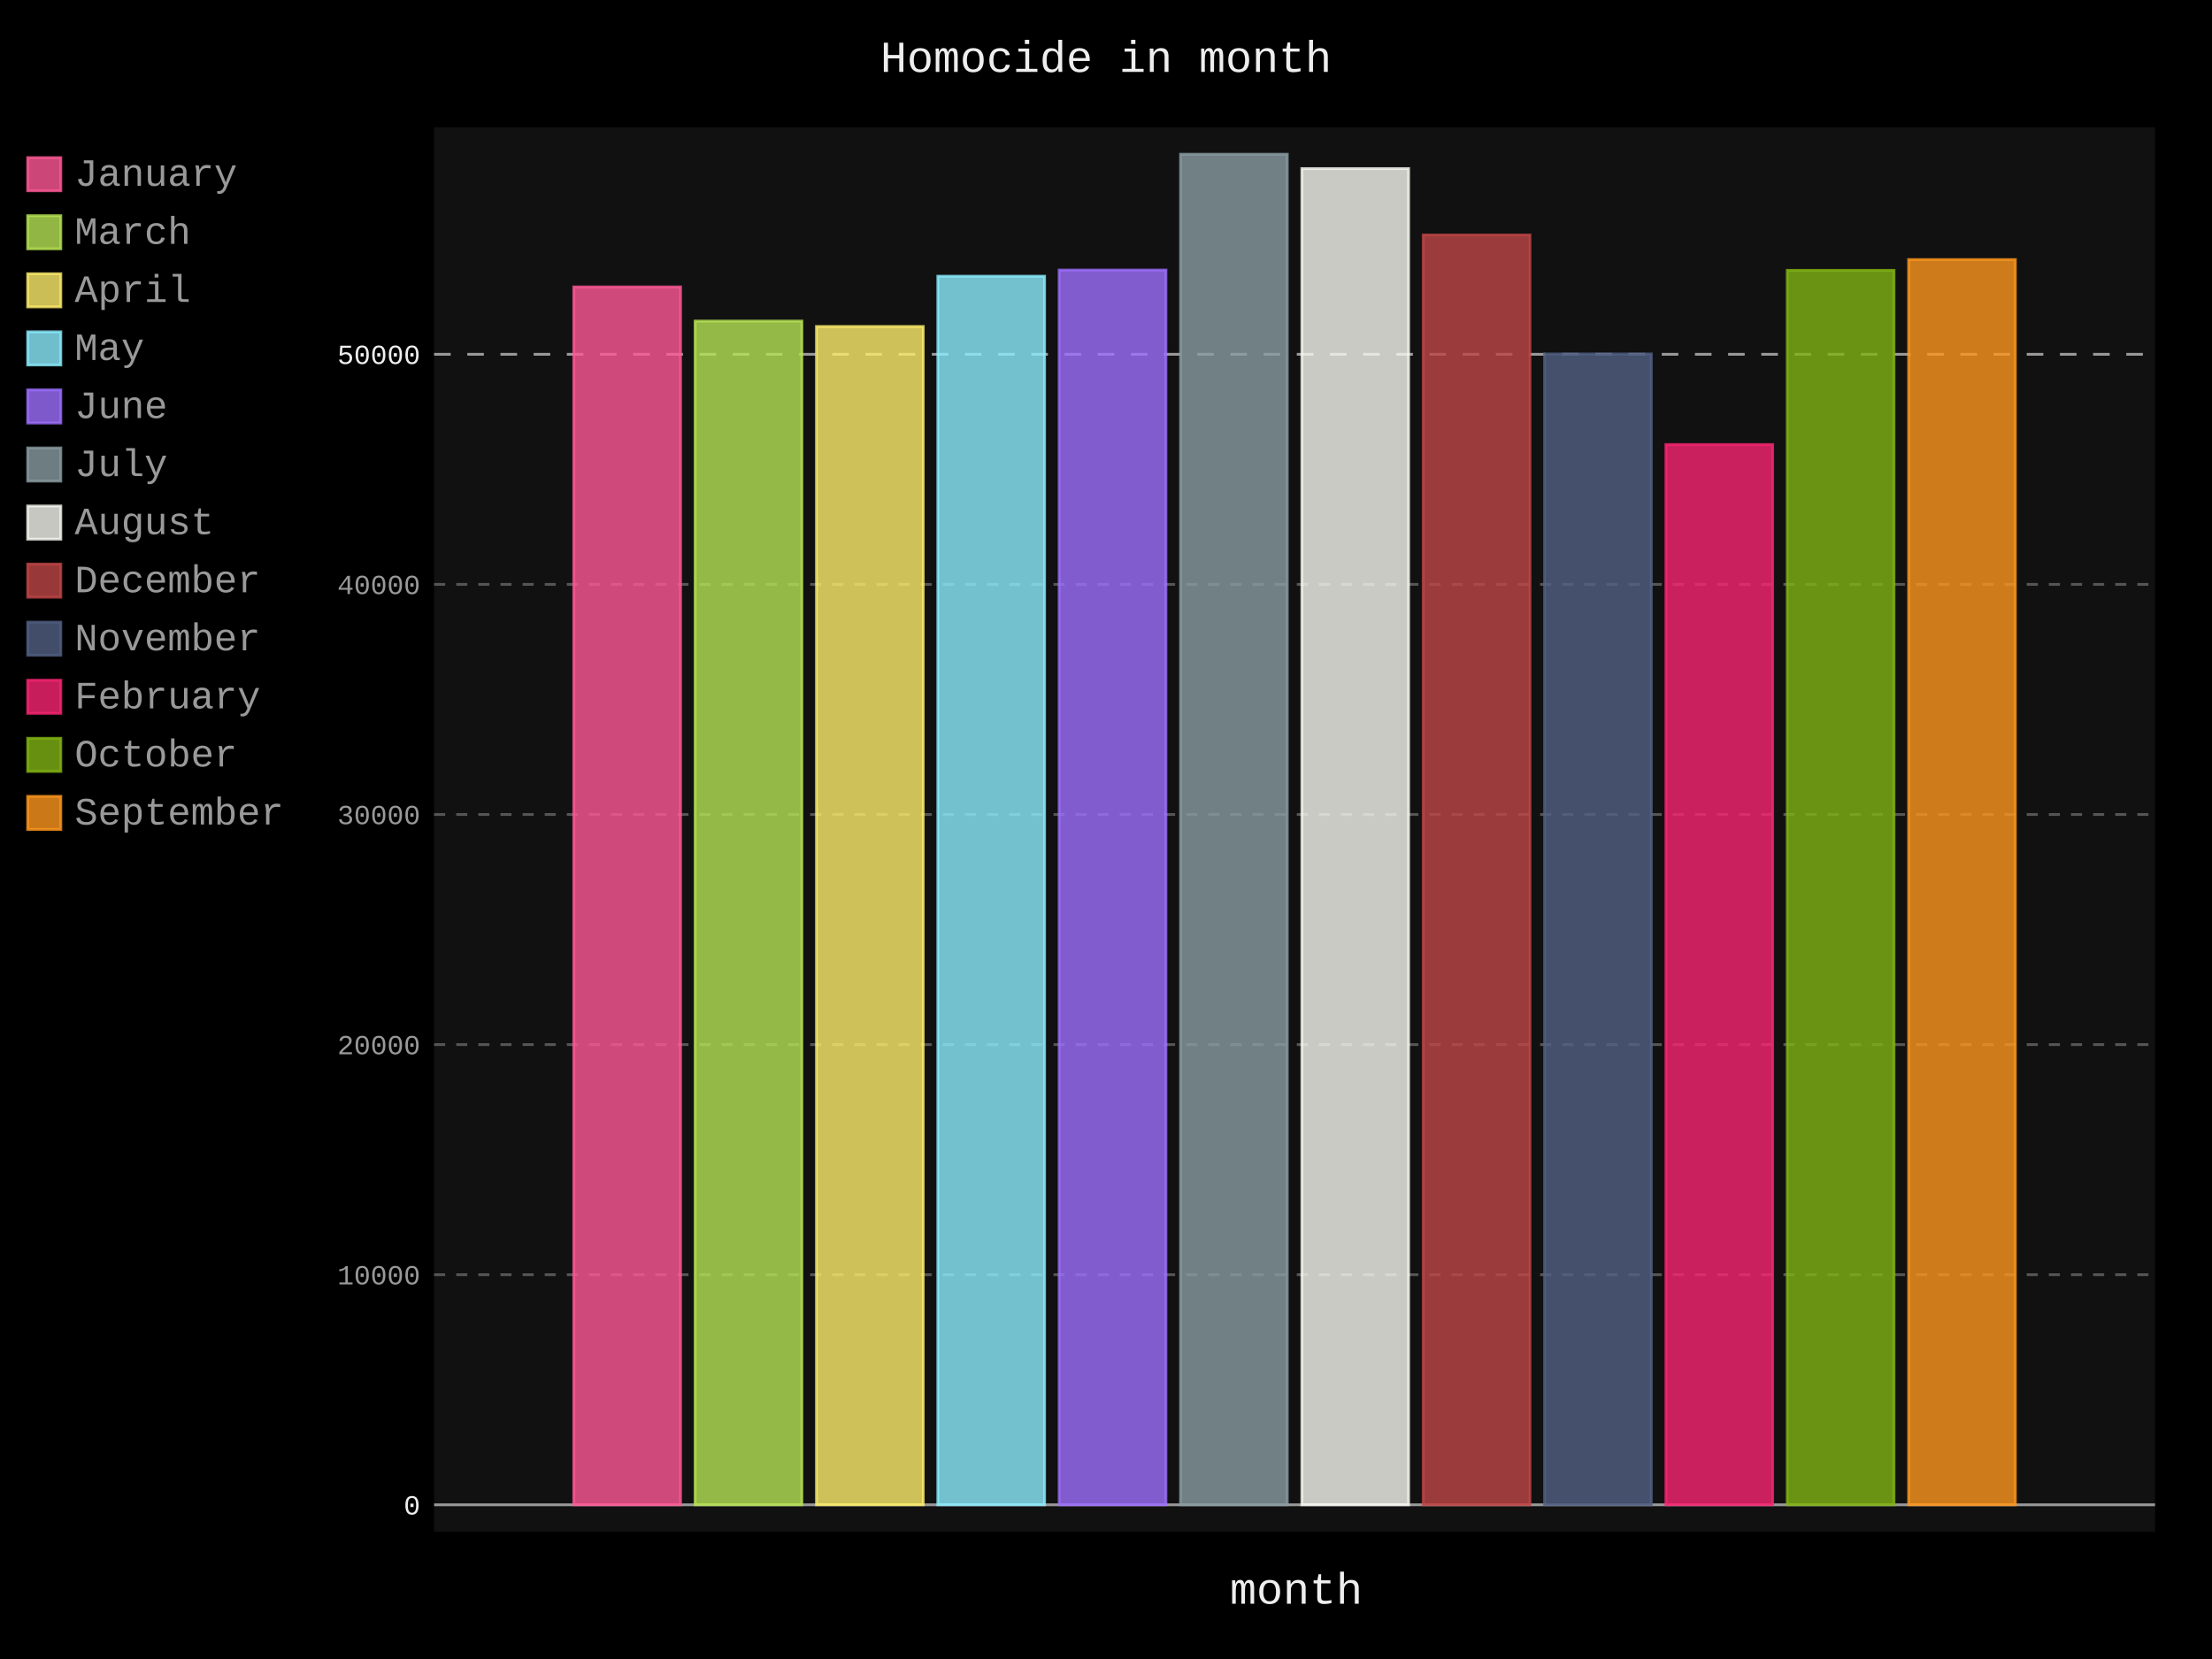
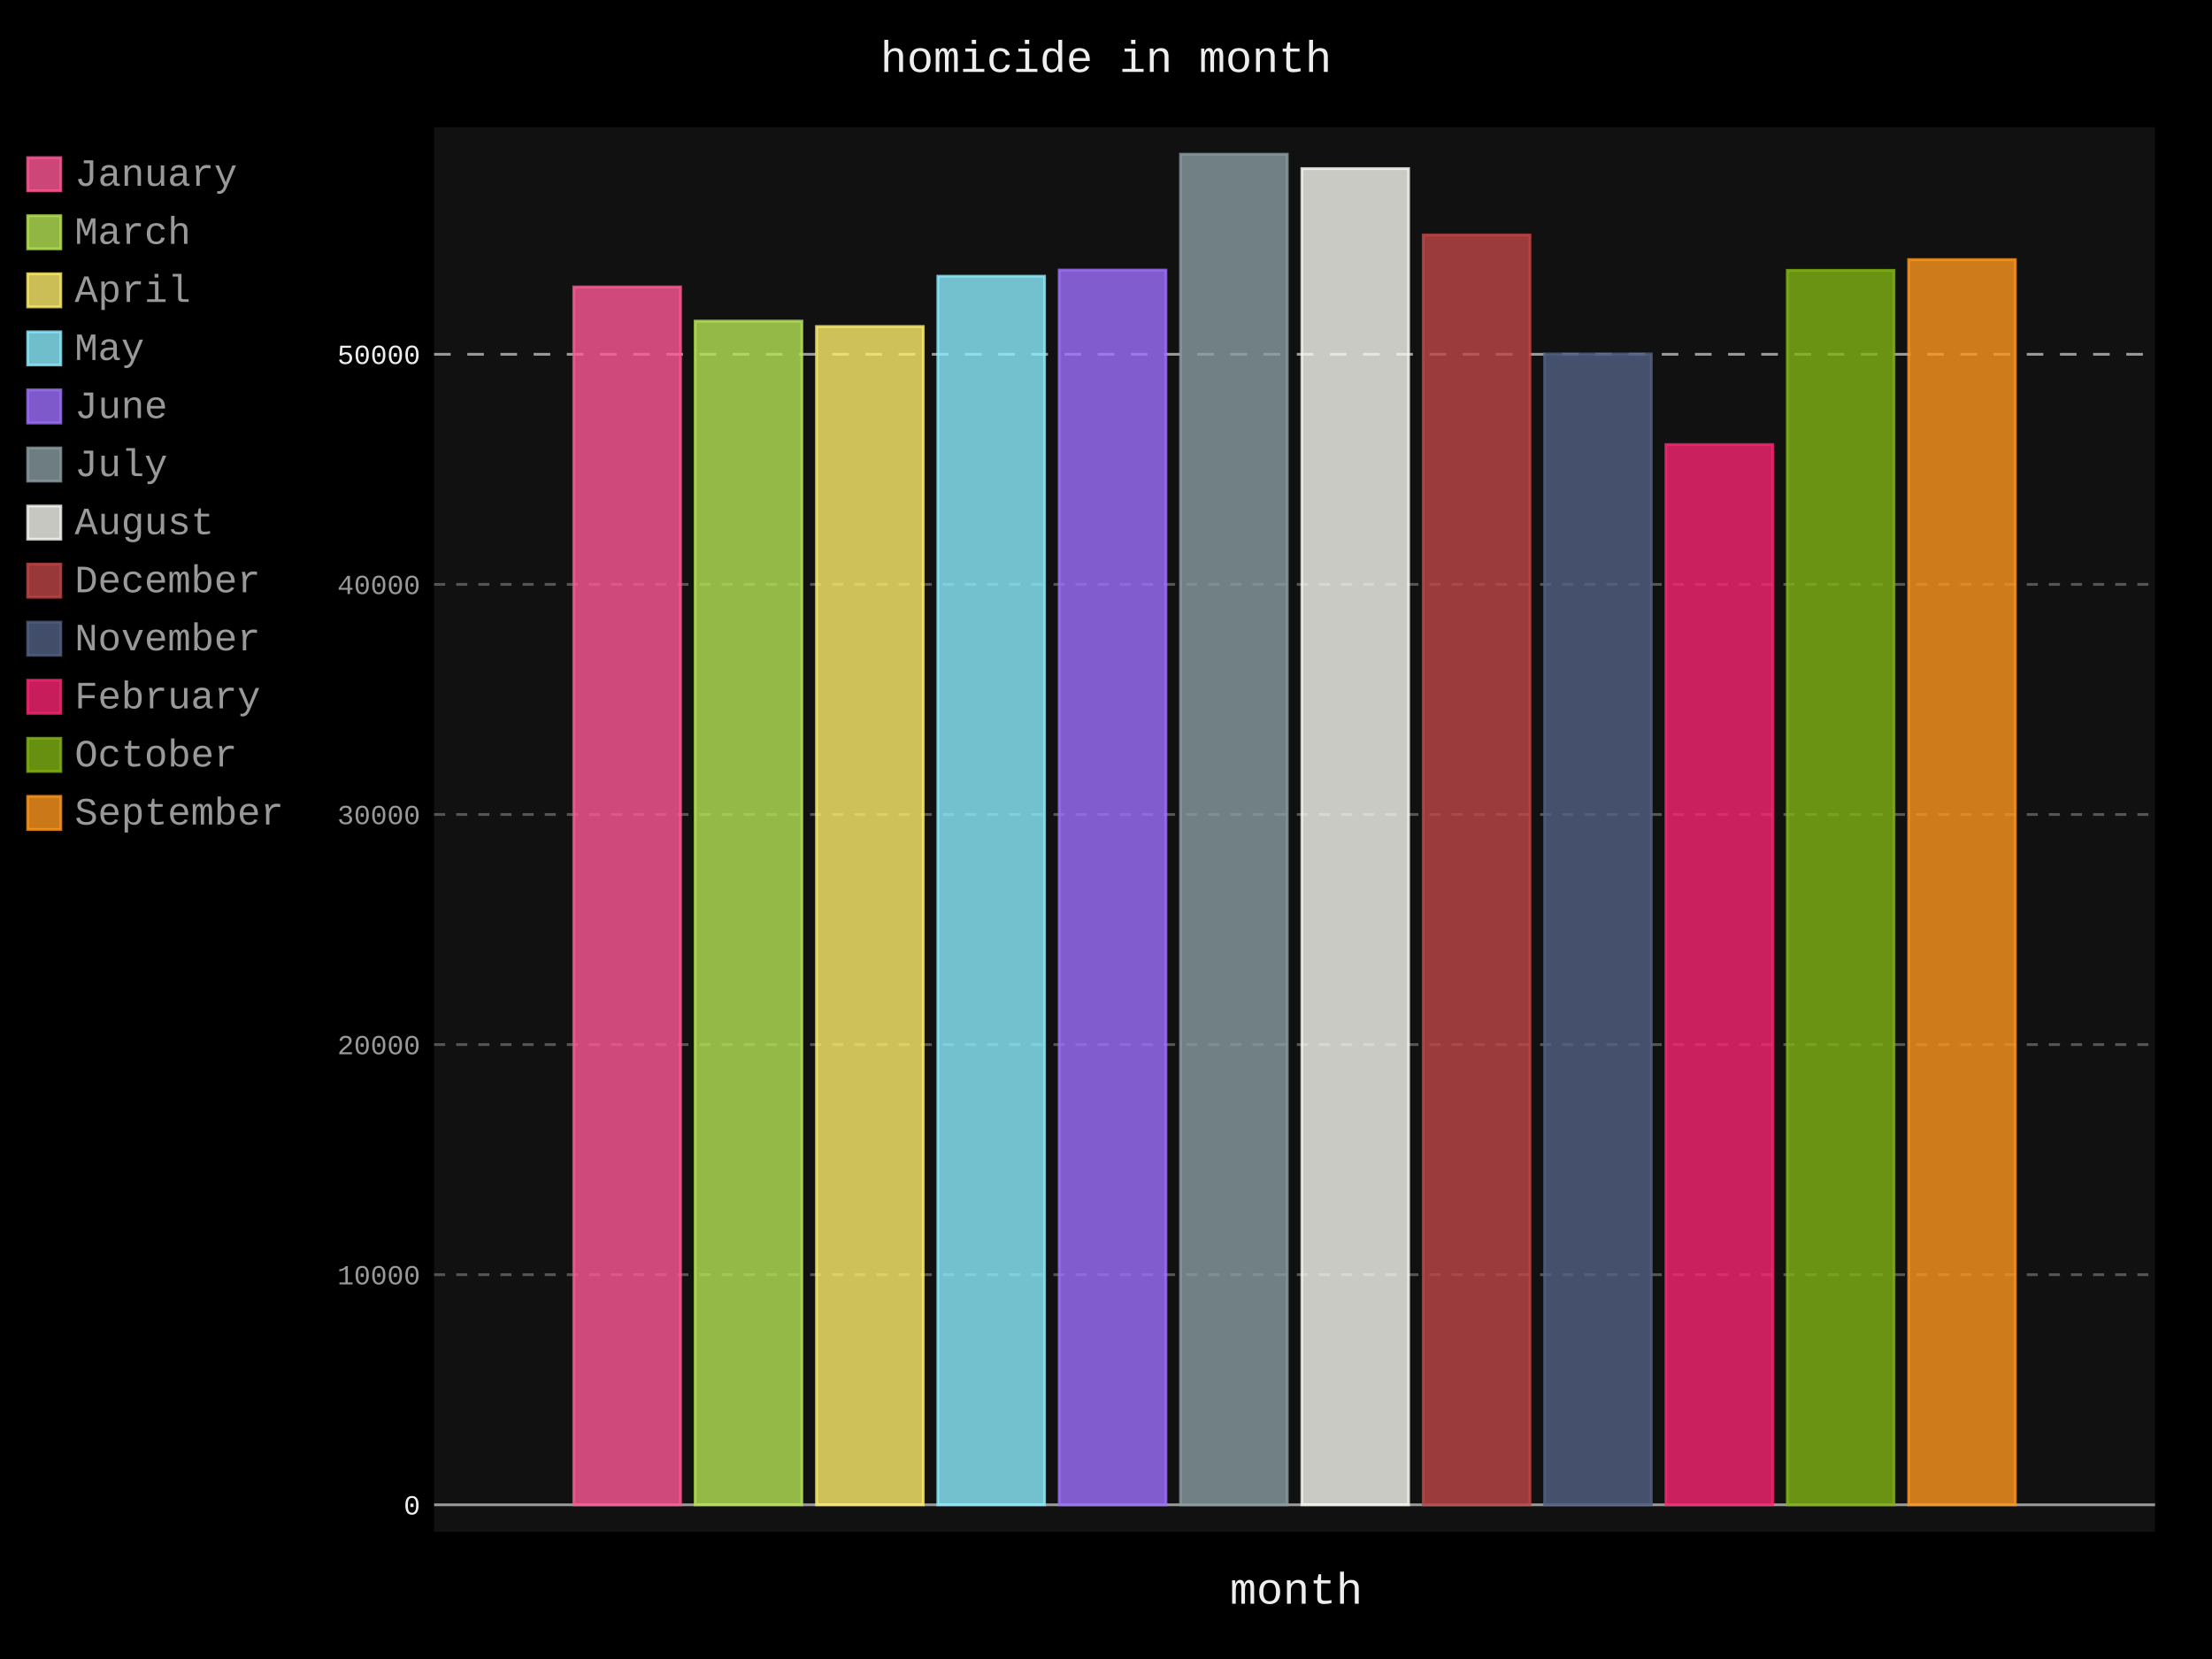
<svg xmlns="http://www.w3.org/2000/svg" class="pygal-chart" id="chart-fc86da1e-af45-4d10-9d35-91dbfa65fe10" viewBox="0 0 800 600">
  <defs>
    <style type="text/css">#chart-fc86da1e-af45-4d10-9d35-91dbfa65fe10{-webkit-user-select:none;-webkit-font-smoothing:antialiased;font-family:Consolas,"Liberation Mono",Menlo,Courier,monospace}#chart-fc86da1e-af45-4d10-9d35-91dbfa65fe10 .title{font-family:Consolas,"Liberation Mono",Menlo,Courier,monospace;font-size:16px}#chart-fc86da1e-af45-4d10-9d35-91dbfa65fe10 .legends .legend text{font-family:Consolas,"Liberation Mono",Menlo,Courier,monospace;font-size:14px}#chart-fc86da1e-af45-4d10-9d35-91dbfa65fe10 .axis text{font-family:Consolas,"Liberation Mono",Menlo,Courier,monospace;font-size:10px}#chart-fc86da1e-af45-4d10-9d35-91dbfa65fe10 .axis text.major{font-family:Consolas,"Liberation Mono",Menlo,Courier,monospace;font-size:10px}#chart-fc86da1e-af45-4d10-9d35-91dbfa65fe10 .text-overlay text.value{font-family:Consolas,"Liberation Mono",Menlo,Courier,monospace;font-size:16px}#chart-fc86da1e-af45-4d10-9d35-91dbfa65fe10 .text-overlay text.label{font-family:Consolas,"Liberation Mono",Menlo,Courier,monospace;font-size:10px}#chart-fc86da1e-af45-4d10-9d35-91dbfa65fe10 .tooltip{font-family:Consolas,"Liberation Mono",Menlo,Courier,monospace;font-size:14px}#chart-fc86da1e-af45-4d10-9d35-91dbfa65fe10 text.no_data{font-family:Consolas,"Liberation Mono",Menlo,Courier,monospace;font-size:64px}
#chart-fc86da1e-af45-4d10-9d35-91dbfa65fe10{background-color:black}#chart-fc86da1e-af45-4d10-9d35-91dbfa65fe10 path,#chart-fc86da1e-af45-4d10-9d35-91dbfa65fe10 line,#chart-fc86da1e-af45-4d10-9d35-91dbfa65fe10 rect,#chart-fc86da1e-af45-4d10-9d35-91dbfa65fe10 circle{-webkit-transition:250ms;-moz-transition:250ms;transition:250ms}#chart-fc86da1e-af45-4d10-9d35-91dbfa65fe10 .graph &gt; .background{fill:black}#chart-fc86da1e-af45-4d10-9d35-91dbfa65fe10 .plot &gt; .background{fill:#111}#chart-fc86da1e-af45-4d10-9d35-91dbfa65fe10 .graph{fill:#999}#chart-fc86da1e-af45-4d10-9d35-91dbfa65fe10 text.no_data{fill:#eee}#chart-fc86da1e-af45-4d10-9d35-91dbfa65fe10 .title{fill:#eee}#chart-fc86da1e-af45-4d10-9d35-91dbfa65fe10 .legends .legend text{fill:#999}#chart-fc86da1e-af45-4d10-9d35-91dbfa65fe10 .legends .legend:hover text{fill:#eee}#chart-fc86da1e-af45-4d10-9d35-91dbfa65fe10 .axis .line{stroke:#eee}#chart-fc86da1e-af45-4d10-9d35-91dbfa65fe10 .axis .guide.line{stroke:#555}#chart-fc86da1e-af45-4d10-9d35-91dbfa65fe10 .axis .major.line{stroke:#999}#chart-fc86da1e-af45-4d10-9d35-91dbfa65fe10 .axis text.major{fill:#eee}#chart-fc86da1e-af45-4d10-9d35-91dbfa65fe10 .axis.y .guides:hover .guide.line,#chart-fc86da1e-af45-4d10-9d35-91dbfa65fe10 .line-graph .axis.x .guides:hover .guide.line,#chart-fc86da1e-af45-4d10-9d35-91dbfa65fe10 .stackedline-graph .axis.x .guides:hover .guide.line,#chart-fc86da1e-af45-4d10-9d35-91dbfa65fe10 .xy-graph .axis.x .guides:hover .guide.line{stroke:#eee}#chart-fc86da1e-af45-4d10-9d35-91dbfa65fe10 .axis .guides:hover text{fill:#eee}#chart-fc86da1e-af45-4d10-9d35-91dbfa65fe10 .reactive{fill-opacity:.8;stroke-opacity:.8}#chart-fc86da1e-af45-4d10-9d35-91dbfa65fe10 .ci{stroke:#999}#chart-fc86da1e-af45-4d10-9d35-91dbfa65fe10 .reactive.active,#chart-fc86da1e-af45-4d10-9d35-91dbfa65fe10 .active .reactive{fill-opacity:.4;stroke-opacity:.9;stroke-width:4}#chart-fc86da1e-af45-4d10-9d35-91dbfa65fe10 .ci .reactive.active{stroke-width:1.5}#chart-fc86da1e-af45-4d10-9d35-91dbfa65fe10 .series text{fill:#eee}#chart-fc86da1e-af45-4d10-9d35-91dbfa65fe10 .tooltip rect{fill:#111;stroke:#eee;-webkit-transition:opacity 250ms;-moz-transition:opacity 250ms;transition:opacity 250ms}#chart-fc86da1e-af45-4d10-9d35-91dbfa65fe10 .tooltip .label{fill:#999}#chart-fc86da1e-af45-4d10-9d35-91dbfa65fe10 .tooltip .label{fill:#999}#chart-fc86da1e-af45-4d10-9d35-91dbfa65fe10 .tooltip .legend{font-size:.8em;fill:#555}#chart-fc86da1e-af45-4d10-9d35-91dbfa65fe10 .tooltip .x_label{font-size:.6em;fill:#eee}#chart-fc86da1e-af45-4d10-9d35-91dbfa65fe10 .tooltip .xlink{font-size:.5em;text-decoration:underline}#chart-fc86da1e-af45-4d10-9d35-91dbfa65fe10 .tooltip .value{font-size:1.5em}#chart-fc86da1e-af45-4d10-9d35-91dbfa65fe10 .bound{font-size:.5em}#chart-fc86da1e-af45-4d10-9d35-91dbfa65fe10 .max-value{font-size:.75em;fill:#555}#chart-fc86da1e-af45-4d10-9d35-91dbfa65fe10 .map-element{fill:#111;stroke:#555 !important}#chart-fc86da1e-af45-4d10-9d35-91dbfa65fe10 .map-element .reactive{fill-opacity:inherit;stroke-opacity:inherit}#chart-fc86da1e-af45-4d10-9d35-91dbfa65fe10 .color-0,#chart-fc86da1e-af45-4d10-9d35-91dbfa65fe10 .color-0 a:visited{stroke:#ff5995;fill:#ff5995}#chart-fc86da1e-af45-4d10-9d35-91dbfa65fe10 .color-1,#chart-fc86da1e-af45-4d10-9d35-91dbfa65fe10 .color-1 a:visited{stroke:#b6e354;fill:#b6e354}#chart-fc86da1e-af45-4d10-9d35-91dbfa65fe10 .color-2,#chart-fc86da1e-af45-4d10-9d35-91dbfa65fe10 .color-2 a:visited{stroke:#feed6c;fill:#feed6c}#chart-fc86da1e-af45-4d10-9d35-91dbfa65fe10 .color-3,#chart-fc86da1e-af45-4d10-9d35-91dbfa65fe10 .color-3 a:visited{stroke:#8cedff;fill:#8cedff}#chart-fc86da1e-af45-4d10-9d35-91dbfa65fe10 .color-4,#chart-fc86da1e-af45-4d10-9d35-91dbfa65fe10 .color-4 a:visited{stroke:#9e6ffe;fill:#9e6ffe}#chart-fc86da1e-af45-4d10-9d35-91dbfa65fe10 .color-5,#chart-fc86da1e-af45-4d10-9d35-91dbfa65fe10 .color-5 a:visited{stroke:#899ca1;fill:#899ca1}#chart-fc86da1e-af45-4d10-9d35-91dbfa65fe10 .color-6,#chart-fc86da1e-af45-4d10-9d35-91dbfa65fe10 .color-6 a:visited{stroke:#f8f8f2;fill:#f8f8f2}#chart-fc86da1e-af45-4d10-9d35-91dbfa65fe10 .color-7,#chart-fc86da1e-af45-4d10-9d35-91dbfa65fe10 .color-7 a:visited{stroke:#bf4646;fill:#bf4646}#chart-fc86da1e-af45-4d10-9d35-91dbfa65fe10 .color-8,#chart-fc86da1e-af45-4d10-9d35-91dbfa65fe10 .color-8 a:visited{stroke:#516083;fill:#516083}#chart-fc86da1e-af45-4d10-9d35-91dbfa65fe10 .color-9,#chart-fc86da1e-af45-4d10-9d35-91dbfa65fe10 .color-9 a:visited{stroke:#f92672;fill:#f92672}#chart-fc86da1e-af45-4d10-9d35-91dbfa65fe10 .color-10,#chart-fc86da1e-af45-4d10-9d35-91dbfa65fe10 .color-10 a:visited{stroke:#82b414;fill:#82b414}#chart-fc86da1e-af45-4d10-9d35-91dbfa65fe10 .color-11,#chart-fc86da1e-af45-4d10-9d35-91dbfa65fe10 .color-11 a:visited{stroke:#fd971f;fill:#fd971f}#chart-fc86da1e-af45-4d10-9d35-91dbfa65fe10 .text-overlay .color-0 text{fill:black}#chart-fc86da1e-af45-4d10-9d35-91dbfa65fe10 .text-overlay .color-1 text{fill:black}#chart-fc86da1e-af45-4d10-9d35-91dbfa65fe10 .text-overlay .color-2 text{fill:black}#chart-fc86da1e-af45-4d10-9d35-91dbfa65fe10 .text-overlay .color-3 text{fill:black}#chart-fc86da1e-af45-4d10-9d35-91dbfa65fe10 .text-overlay .color-4 text{fill:black}#chart-fc86da1e-af45-4d10-9d35-91dbfa65fe10 .text-overlay .color-5 text{fill:black}#chart-fc86da1e-af45-4d10-9d35-91dbfa65fe10 .text-overlay .color-6 text{fill:black}#chart-fc86da1e-af45-4d10-9d35-91dbfa65fe10 .text-overlay .color-7 text{fill:black}#chart-fc86da1e-af45-4d10-9d35-91dbfa65fe10 .text-overlay .color-8 text{fill:black}#chart-fc86da1e-af45-4d10-9d35-91dbfa65fe10 .text-overlay .color-9 text{fill:black}#chart-fc86da1e-af45-4d10-9d35-91dbfa65fe10 .text-overlay .color-10 text{fill:black}#chart-fc86da1e-af45-4d10-9d35-91dbfa65fe10 .text-overlay .color-11 text{fill:black}
#chart-fc86da1e-af45-4d10-9d35-91dbfa65fe10 text.no_data{text-anchor:middle}#chart-fc86da1e-af45-4d10-9d35-91dbfa65fe10 .guide.line{fill:none}#chart-fc86da1e-af45-4d10-9d35-91dbfa65fe10 .centered{text-anchor:middle}#chart-fc86da1e-af45-4d10-9d35-91dbfa65fe10 .title{text-anchor:middle}#chart-fc86da1e-af45-4d10-9d35-91dbfa65fe10 .legends .legend text{fill-opacity:1}#chart-fc86da1e-af45-4d10-9d35-91dbfa65fe10 .axis.x text{text-anchor:middle}#chart-fc86da1e-af45-4d10-9d35-91dbfa65fe10 .axis.x:not(.web) text[transform]{text-anchor:start}#chart-fc86da1e-af45-4d10-9d35-91dbfa65fe10 .axis.x:not(.web) text[transform].backwards{text-anchor:end}#chart-fc86da1e-af45-4d10-9d35-91dbfa65fe10 .axis.y text{text-anchor:end}#chart-fc86da1e-af45-4d10-9d35-91dbfa65fe10 .axis.y text[transform].backwards{text-anchor:start}#chart-fc86da1e-af45-4d10-9d35-91dbfa65fe10 .axis.y2 text{text-anchor:start}#chart-fc86da1e-af45-4d10-9d35-91dbfa65fe10 .axis.y2 text[transform].backwards{text-anchor:end}#chart-fc86da1e-af45-4d10-9d35-91dbfa65fe10 .axis .guide.line{stroke-dasharray:4,4}#chart-fc86da1e-af45-4d10-9d35-91dbfa65fe10 .axis .major.guide.line{stroke-dasharray:6,6}#chart-fc86da1e-af45-4d10-9d35-91dbfa65fe10 .horizontal .axis.y .guide.line,#chart-fc86da1e-af45-4d10-9d35-91dbfa65fe10 .horizontal .axis.y2 .guide.line,#chart-fc86da1e-af45-4d10-9d35-91dbfa65fe10 .vertical .axis.x .guide.line{opacity:0}#chart-fc86da1e-af45-4d10-9d35-91dbfa65fe10 .horizontal .axis.always_show .guide.line,#chart-fc86da1e-af45-4d10-9d35-91dbfa65fe10 .vertical .axis.always_show .guide.line{opacity:1 !important}#chart-fc86da1e-af45-4d10-9d35-91dbfa65fe10 .axis.y .guides:hover .guide.line,#chart-fc86da1e-af45-4d10-9d35-91dbfa65fe10 .axis.y2 .guides:hover .guide.line,#chart-fc86da1e-af45-4d10-9d35-91dbfa65fe10 .axis.x .guides:hover .guide.line{opacity:1}#chart-fc86da1e-af45-4d10-9d35-91dbfa65fe10 .axis .guides:hover text{opacity:1}#chart-fc86da1e-af45-4d10-9d35-91dbfa65fe10 .nofill{fill:none}#chart-fc86da1e-af45-4d10-9d35-91dbfa65fe10 .subtle-fill{fill-opacity:.2}#chart-fc86da1e-af45-4d10-9d35-91dbfa65fe10 .dot{stroke-width:1px;fill-opacity:1}#chart-fc86da1e-af45-4d10-9d35-91dbfa65fe10 .dot.active{stroke-width:5px}#chart-fc86da1e-af45-4d10-9d35-91dbfa65fe10 .dot.negative{fill:transparent}#chart-fc86da1e-af45-4d10-9d35-91dbfa65fe10 text,#chart-fc86da1e-af45-4d10-9d35-91dbfa65fe10 tspan{stroke:none !important}#chart-fc86da1e-af45-4d10-9d35-91dbfa65fe10 .series text.active{opacity:1}#chart-fc86da1e-af45-4d10-9d35-91dbfa65fe10 .tooltip rect{fill-opacity:.95;stroke-width:.5}#chart-fc86da1e-af45-4d10-9d35-91dbfa65fe10 .tooltip text{fill-opacity:1}#chart-fc86da1e-af45-4d10-9d35-91dbfa65fe10 .showable{visibility:hidden}#chart-fc86da1e-af45-4d10-9d35-91dbfa65fe10 .showable.shown{visibility:visible}#chart-fc86da1e-af45-4d10-9d35-91dbfa65fe10 .gauge-background{fill:rgba(229,229,229,1);stroke:none}#chart-fc86da1e-af45-4d10-9d35-91dbfa65fe10 .bg-lines{stroke:black;stroke-width:2px}</style>
  </defs>
  <g class="graph bar-graph vertical">
    <rect class="background" height="600" width="800" x="0" y="0" />
    <g class="plot" transform="translate(157, 46)">
      <rect class="background" height="508" width="622.4" x="0" y="0" />
      <g class="axis y always_show">
        <g class="guides">
          <path class="axis major line" d="M0 498.231 h622.4" />
          <text class="major" x="-5" y="501.731">0</text>
        </g>
        <g class="guides">
          <path class="guide line" d="M0 415.012 h622.4" />
          <text class="" x="-5" y="418.512">10000</text>
        </g>
        <g class="guides">
          <path class="guide line" d="M0 331.793 h622.4" />
          <text class="" x="-5" y="335.293">20000</text>
        </g>
        <g class="guides">
          <path class="guide line" d="M0 248.574 h622.4" />
          <text class="" x="-5" y="252.074">30000</text>
        </g>
        <g class="guides">
          <path class="guide line" d="M0 165.355 h622.4" />
          <text class="" x="-5" y="168.855">40000</text>
        </g>
        <g class="guides">
          <path class="major guide line" d="M0 82.136 h622.4" />
          <text class="major" x="-5" y="85.636">50000</text>
        </g>
      </g>
      <g class="series serie-0 color-0">
        <g class="bars">
          <g class="bar">
            <rect class="rect reactive tooltip-trigger" height="440.461" rx="0" ry="0" width="38.621" x="50.51" y="57.77" />
          </g>
        </g>
      </g>
      <g class="series serie-1 color-1">
        <g class="bars">
          <g class="bar">
            <rect class="rect reactive tooltip-trigger" height="428.111" rx="0" ry="0" width="38.621" x="94.397" y="70.12" />
          </g>
        </g>
      </g>
      <g class="series serie-2 color-2">
        <g class="bars">
          <g class="bar">
            <rect class="rect reactive tooltip-trigger" height="426.156" rx="0" ry="0" width="38.621" x="138.285" y="72.075" />
          </g>
        </g>
      </g>
      <g class="series serie-3 color-3">
        <g class="bars">
          <g class="bar">
            <rect class="rect reactive tooltip-trigger" height="444.339" rx="0" ry="0" width="38.621" x="182.172" y="53.892" />
          </g>
        </g>
      </g>
      <g class="series serie-4 color-4">
        <g class="bars">
          <g class="bar">
            <rect class="rect reactive tooltip-trigger" height="446.569" rx="0" ry="0" width="38.621" x="226.059" y="51.662" />
          </g>
        </g>
      </g>
      <g class="series serie-5 color-5">
        <g class="bars">
          <g class="bar">
            <rect class="rect reactive tooltip-trigger" height="488.462" rx="0" ry="0" width="38.621" x="269.946" y="9.769" />
          </g>
        </g>
      </g>
      <g class="series serie-6 color-6">
        <g class="bars">
          <g class="bar">
            <rect class="rect reactive tooltip-trigger" height="483.269" rx="0" ry="0" width="38.621" x="313.833" y="14.962" />
          </g>
        </g>
      </g>
      <g class="series serie-7 color-7">
        <g class="bars">
          <g class="bar">
            <rect class="rect reactive tooltip-trigger" height="459.26" rx="0" ry="0" width="38.621" x="357.72" y="38.971" />
          </g>
        </g>
      </g>
      <g class="series serie-8 color-8">
        <g class="bars">
          <g class="bar">
            <rect class="rect reactive tooltip-trigger" height="416.228" rx="0" ry="0" width="38.621" x="401.608" y="82.003" />
          </g>
        </g>
      </g>
      <g class="series serie-9 color-9">
        <g class="bars">
          <g class="bar">
            <rect class="rect reactive tooltip-trigger" height="383.464" rx="0" ry="0" width="38.621" x="445.495" y="114.766" />
          </g>
        </g>
      </g>
      <g class="series serie-10 color-10">
        <g class="bars">
          <g class="bar">
            <rect class="rect reactive tooltip-trigger" height="446.469" rx="0" ry="0" width="38.621" x="489.382" y="51.761" />
          </g>
        </g>
      </g>
      <g class="series serie-11 color-11">
        <g class="bars">
          <g class="bar">
            <rect class="rect reactive tooltip-trigger" height="450.356" rx="0" ry="0" width="38.621" x="533.269" y="47.875" />
          </g>
        </g>
      </g>
    </g>
    <g class="titles">
-       <text class="title plot_title" x="400.0" y="26">Homocide in month</text>
+       <text class="title plot_title" x="400.0" y="26">homicide in month</text>
      <text class="title" x="468.8" y="580">month</text>
    </g>
    <g class="plot overlay" transform="translate(157, 46)">
      <g class="series serie-0 color-0" />
      <g class="series serie-1 color-1" />
      <g class="series serie-2 color-2" />
      <g class="series serie-3 color-3" />
      <g class="series serie-4 color-4" />
      <g class="series serie-5 color-5" />
      <g class="series serie-6 color-6" />
      <g class="series serie-7 color-7" />
      <g class="series serie-8 color-8" />
      <g class="series serie-9 color-9" />
      <g class="series serie-10 color-10" />
      <g class="series serie-11 color-11" />
    </g>
    <g class="plot text-overlay" transform="translate(157, 46)">
      <g class="series serie-0 color-0" />
      <g class="series serie-1 color-1" />
      <g class="series serie-2 color-2" />
      <g class="series serie-3 color-3" />
      <g class="series serie-4 color-4" />
      <g class="series serie-5 color-5" />
      <g class="series serie-6 color-6" />
      <g class="series serie-7 color-7" />
      <g class="series serie-8 color-8" />
      <g class="series serie-9 color-9" />
      <g class="series serie-10 color-10" />
      <g class="series serie-11 color-11" />
    </g>
    <g class="plot tooltip-overlay" transform="translate(157, 46)">
      <g class="tooltip" style="opacity: 0" transform="translate(0 0)">
        <rect class="tooltip-box" height="0" rx="0" ry="0" width="0" />
        <g class="text" />
      </g>
    </g>
    <g class="legends" transform="translate(10, 56)">
      <g class="legend reactive activate-serie" id="activate-serie-0">
        <rect class="color-0 reactive" height="12" width="12" x="0.0" y="1.0" />
        <text x="17.0" y="11.2">January</text>
      </g>
      <g class="legend reactive activate-serie" id="activate-serie-1">
        <rect class="color-1 reactive" height="12" width="12" x="0.0" y="22.0" />
        <text x="17.0" y="32.2">March</text>
      </g>
      <g class="legend reactive activate-serie" id="activate-serie-2">
        <rect class="color-2 reactive" height="12" width="12" x="0.0" y="43.0" />
        <text x="17.0" y="53.2">April</text>
      </g>
      <g class="legend reactive activate-serie" id="activate-serie-3">
        <rect class="color-3 reactive" height="12" width="12" x="0.0" y="64.0" />
        <text x="17.0" y="74.2">May</text>
      </g>
      <g class="legend reactive activate-serie" id="activate-serie-4">
        <rect class="color-4 reactive" height="12" width="12" x="0.0" y="85.0" />
        <text x="17.0" y="95.2">June</text>
      </g>
      <g class="legend reactive activate-serie" id="activate-serie-5">
        <rect class="color-5 reactive" height="12" width="12" x="0.0" y="106.0" />
        <text x="17.0" y="116.2">July</text>
      </g>
      <g class="legend reactive activate-serie" id="activate-serie-6">
        <rect class="color-6 reactive" height="12" width="12" x="0.0" y="127.0" />
        <text x="17.0" y="137.2">August</text>
      </g>
      <g class="legend reactive activate-serie" id="activate-serie-7">
        <rect class="color-7 reactive" height="12" width="12" x="0.0" y="148.0" />
        <text x="17.0" y="158.2">December</text>
      </g>
      <g class="legend reactive activate-serie" id="activate-serie-8">
        <rect class="color-8 reactive" height="12" width="12" x="0.0" y="169.0" />
        <text x="17.0" y="179.2">November</text>
      </g>
      <g class="legend reactive activate-serie" id="activate-serie-9">
        <rect class="color-9 reactive" height="12" width="12" x="0.0" y="190.0" />
        <text x="17.0" y="200.2">February</text>
      </g>
      <g class="legend reactive activate-serie" id="activate-serie-10">
        <rect class="color-10 reactive" height="12" width="12" x="0.0" y="211.0" />
        <text x="17.0" y="221.2">October</text>
      </g>
      <g class="legend reactive activate-serie" id="activate-serie-11">
        <rect class="color-11 reactive" height="12" width="12" x="0.0" y="232.0" />
        <text x="17.0" y="242.2">September</text>
      </g>
    </g>
    <g class="legends" transform="translate(790, 56)" />
  </g>
</svg>
